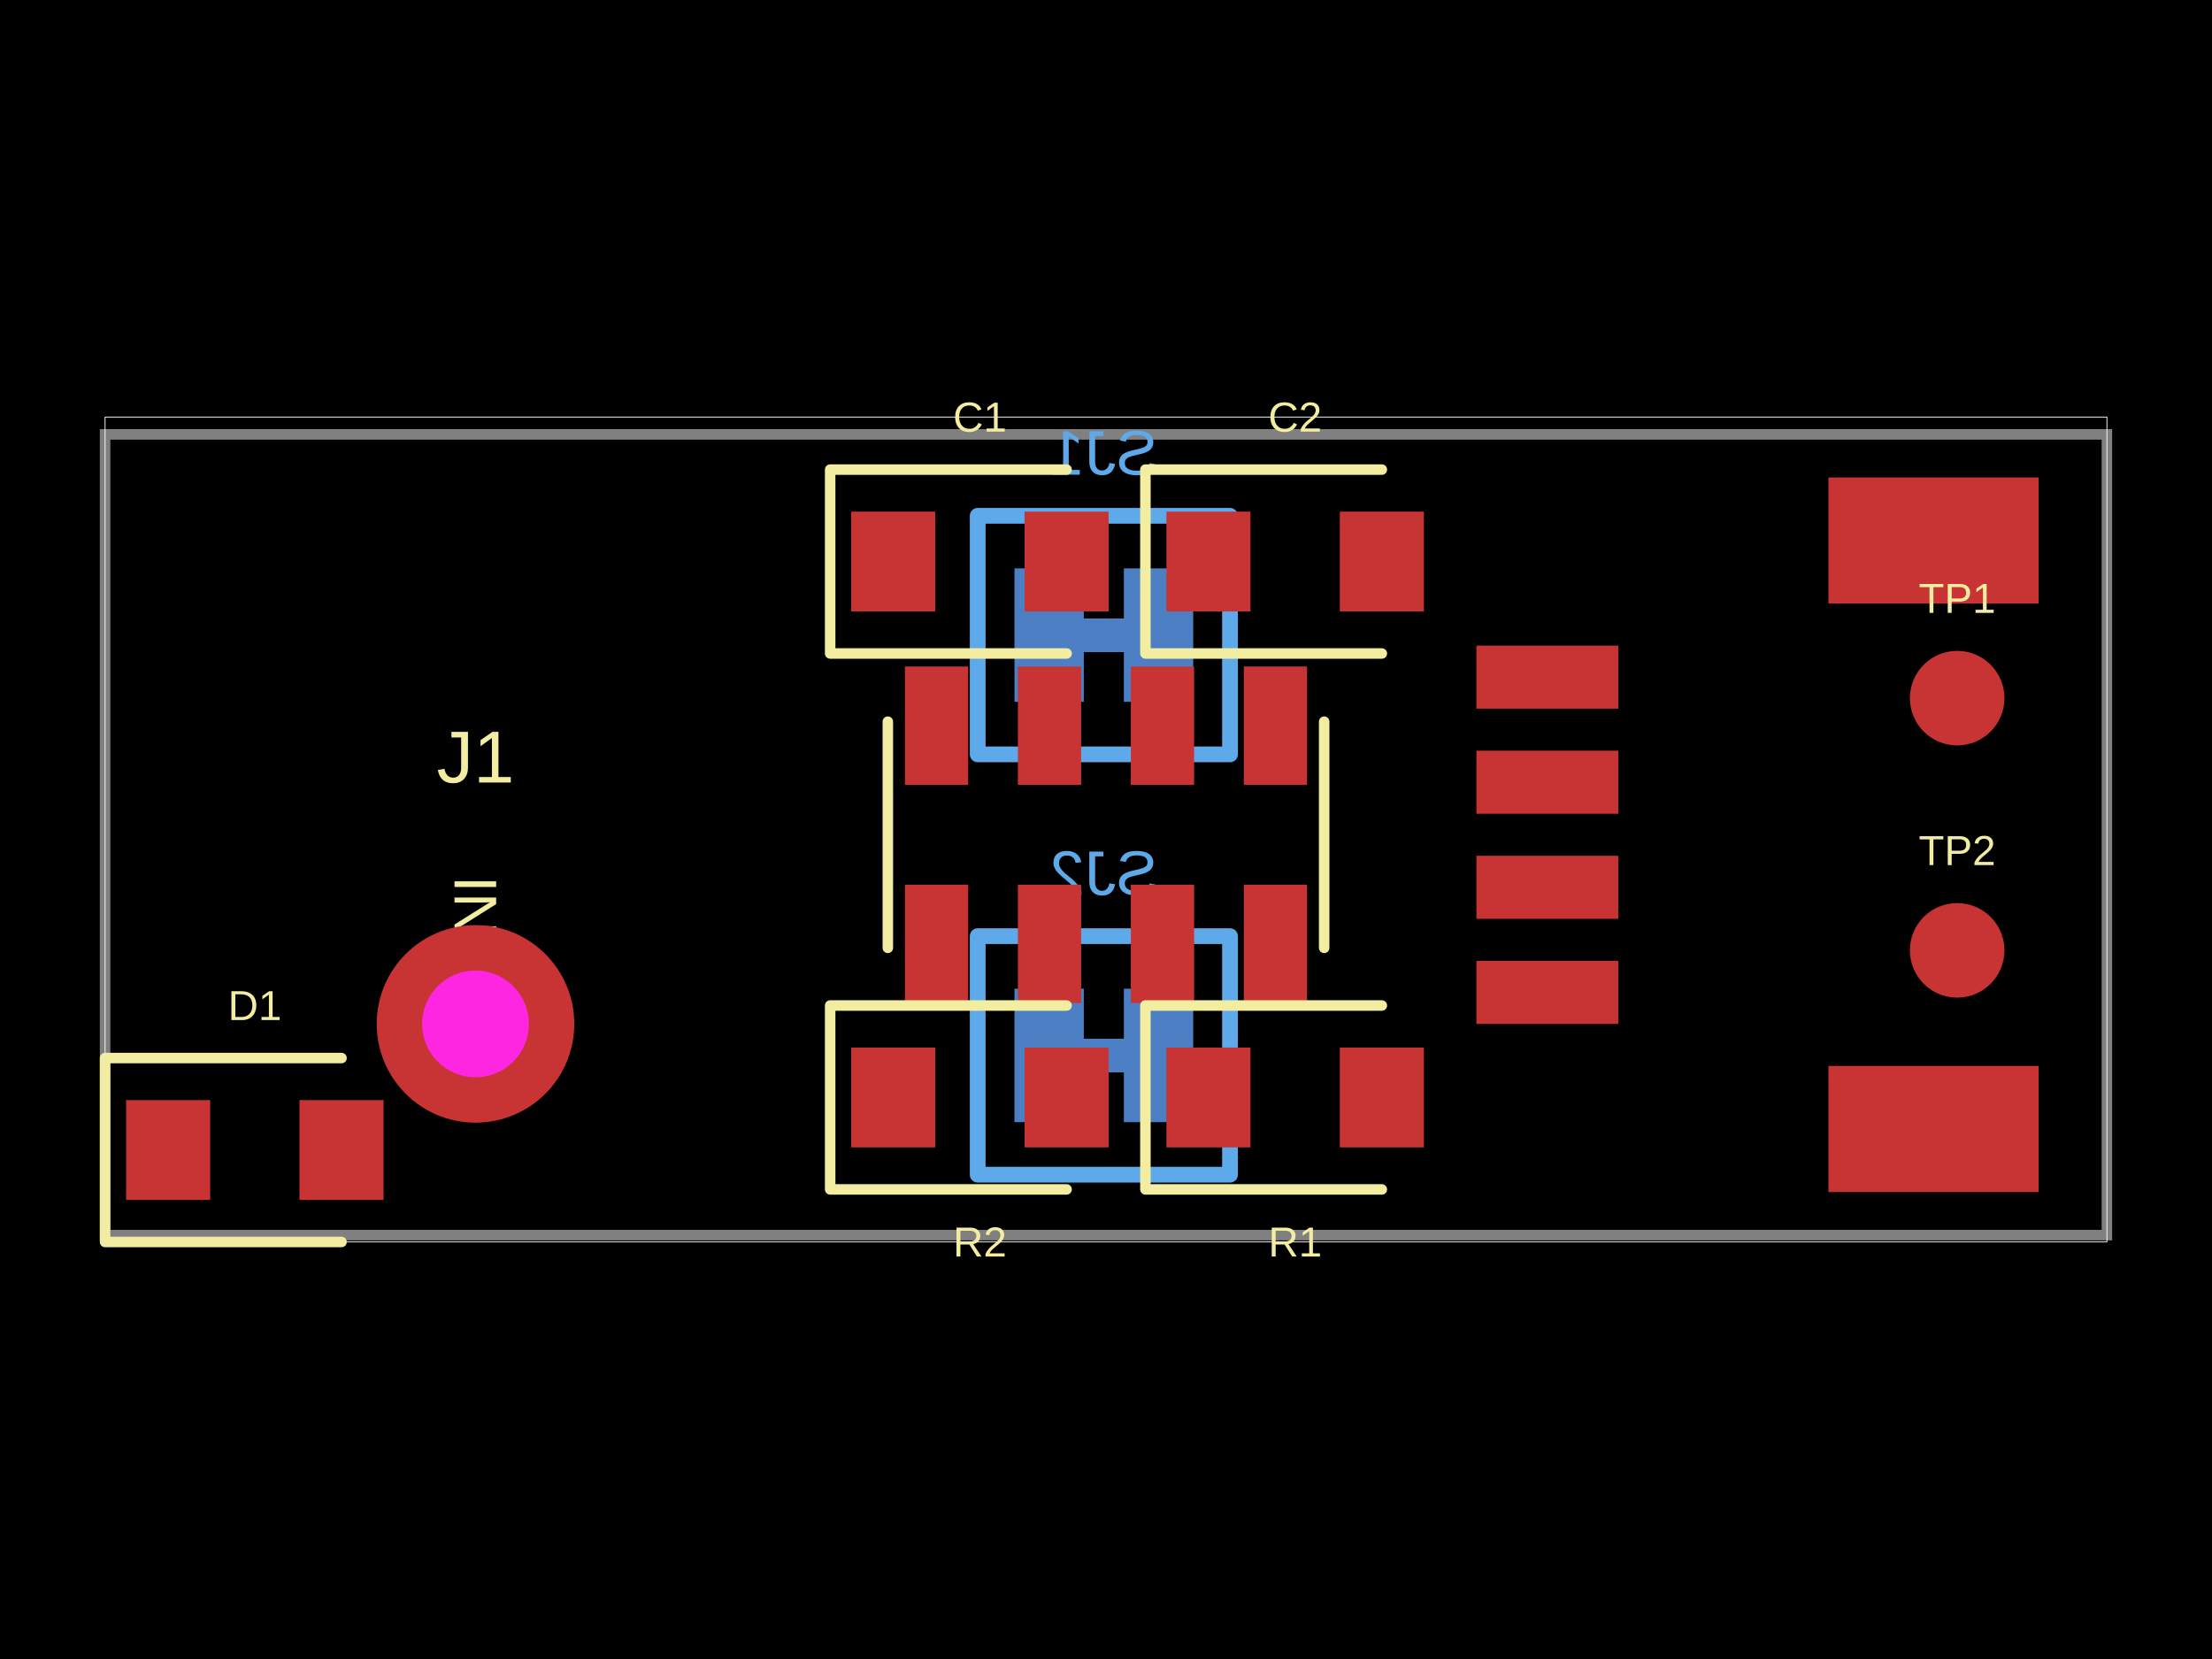
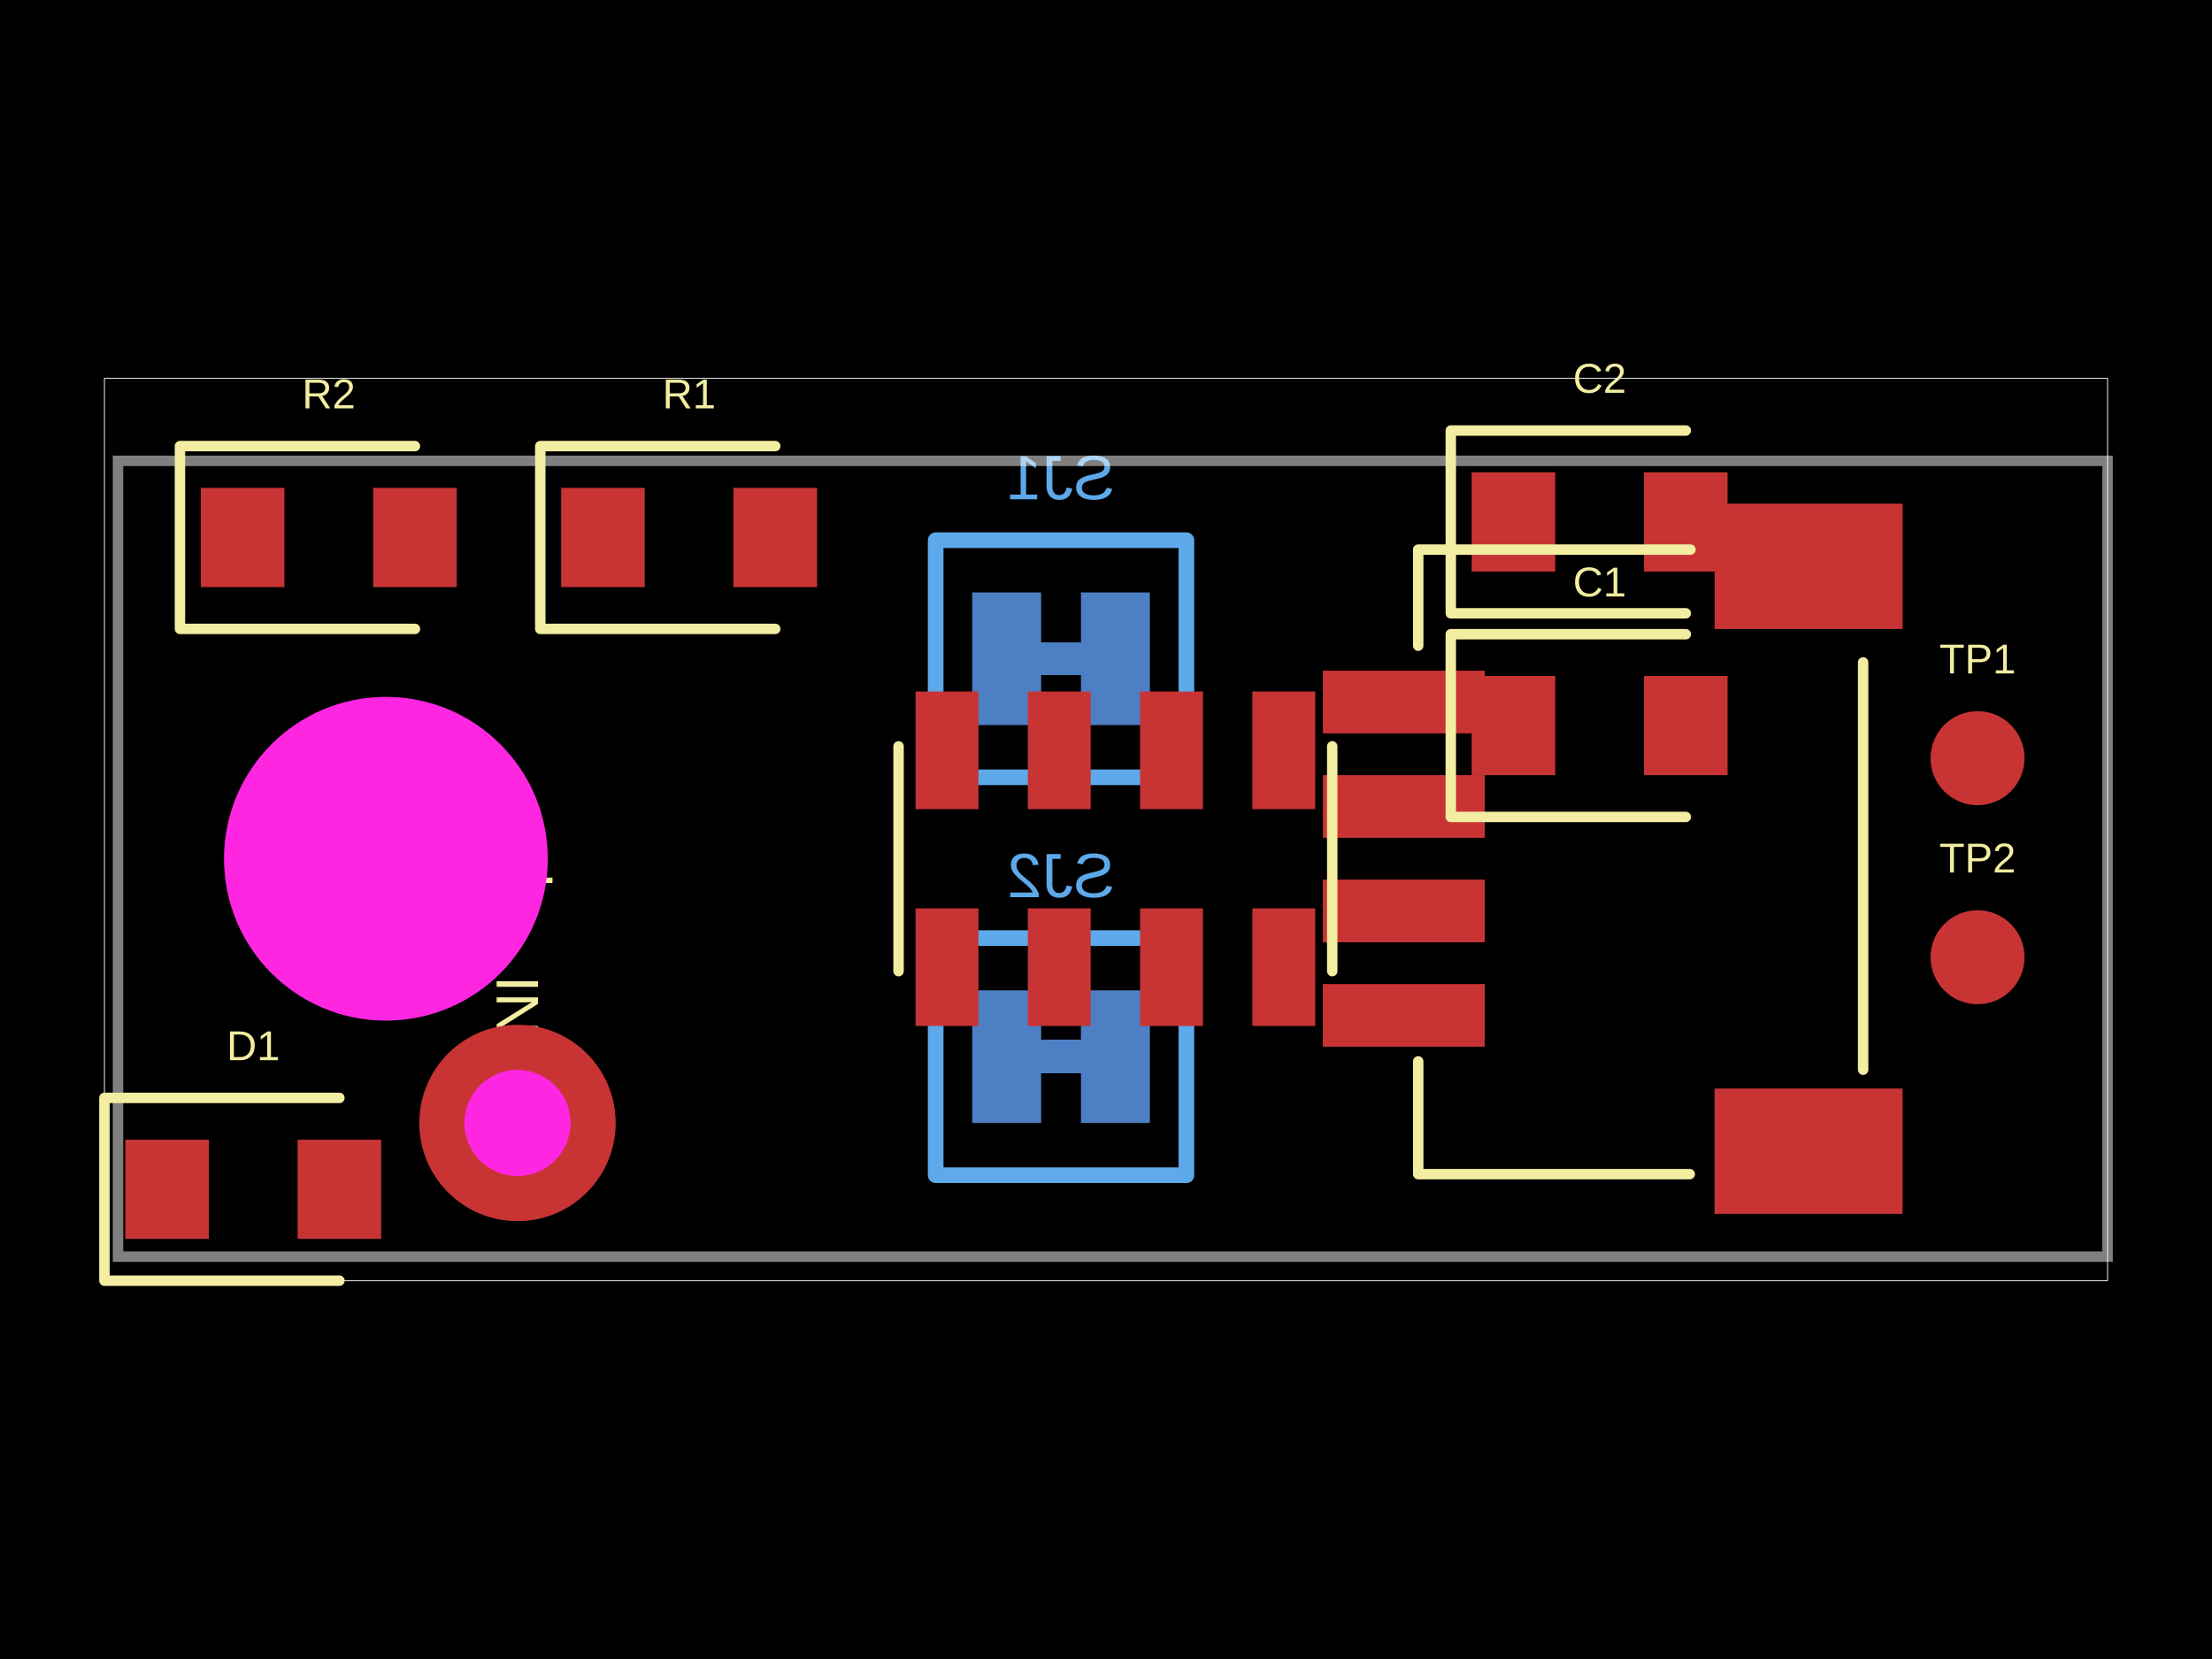
- <svg xmlns="http://www.w3.org/2000/svg" width="800" height="600" data-software-used-string="@tscircuit/core@0.0.931">
+ <svg xmlns="http://www.w3.org/2000/svg" width="800" height="600" data-software-used-string="@tscircuit/core@0.0.862">
  <style />
  <rect class="boundary" x="0" y="0" fill="#000" width="800" height="600" data-type="pcb_background" data-pcb-layer="global" />
-   <rect class="pcb-boundary" fill="none" stroke="#fff" stroke-width="0.3" x="38.005" y="150.831" width="723.99" height="298.337" data-type="pcb_boundary" data-pcb-layer="global" />
-   <path class="pcb-board" d="M 38.005 446.698 L 761.995 446.698 L 761.995 157.102 L 38.005 157.102 Z" fill="none" stroke="rgba(255, 255, 255, 0.5)" stroke-width="3.8" data-type="pcb_board" data-pcb-layer="board" />
-   <rect class="pcb-pad" fill="rgb(77, 127, 196)" x="406.461" y="205.558" width="25.083" height="48.266" data-type="pcb_smtpad" data-pcb-layer="bottom" />
-   <rect class="pcb-pad" fill="rgb(77, 127, 196)" x="366.898" y="205.558" width="25.083" height="48.266" data-type="pcb_smtpad" data-pcb-layer="bottom" />
-   <path class="pcb-trace" stroke="rgb(77, 127, 196)" fill="none" d="M 406.461 229.691 L 391.981 229.691" stroke-width="12.067" stroke-linecap="round" stroke-linejoin="round" shape-rendering="crispEdges" data-type="pcb_trace" data-pcb-layer="bottom" />
-   <rect class="pcb-pad" fill="rgb(77, 127, 196)" x="406.461" y="357.577" width="25.083" height="48.266" data-type="pcb_smtpad" data-pcb-layer="bottom" />
-   <rect class="pcb-pad" fill="rgb(77, 127, 196)" x="366.898" y="357.577" width="25.083" height="48.266" data-type="pcb_smtpad" data-pcb-layer="bottom" />
-   <path class="pcb-trace" stroke="rgb(77, 127, 196)" fill="none" d="M 406.461 381.71 L 391.981 381.71" stroke-width="12.067" stroke-linecap="round" stroke-linejoin="round" shape-rendering="crispEdges" data-type="pcb_trace" data-pcb-layer="bottom" />
-   <path class="pcb-silkscreen pcb-silkscreen-bottom" d="M 444.846 272.827 L 353.596 272.827 L 353.596 186.556 L 444.846 186.556 L 444.846 272.827 Z" fill="none" stroke="#5da9e9" stroke-width="5.701" stroke-linecap="round" stroke-linejoin="round" data-pcb-component-id="pcb_component_3" data-pcb-silkscreen-path-id="pcb_silkscreen_path_4" data-type="pcb_silkscreen_path" data-pcb-layer="bottom" />
-   <text x="0" y="0" dx="0" dy="0" fill="#5da9e9" font-family="Arial, sans-serif" font-size="22.803" text-anchor="middle" dominant-baseline="central" transform="matrix(-1,0,0,1,399.2209,163.753)" class="pcb-silkscreen-text pcb-silkscreen-bottom" data-pcb-silkscreen-text-id="pcb_component_3" stroke="none" data-type="pcb_silkscreen_text" data-pcb-layer="bottom">SJ1</text>
-   <path class="pcb-silkscreen pcb-silkscreen-bottom" d="M 444.846 424.846 L 353.596 424.846 L 353.596 338.575 L 444.846 338.575 L 444.846 424.846 Z" fill="none" stroke="#5da9e9" stroke-width="5.701" stroke-linecap="round" stroke-linejoin="round" data-pcb-component-id="pcb_component_5" data-pcb-silkscreen-path-id="pcb_silkscreen_path_6" data-type="pcb_silkscreen_path" data-pcb-layer="bottom" />
-   <text x="0" y="0" dx="0" dy="0" fill="#5da9e9" font-family="Arial, sans-serif" font-size="22.803" text-anchor="middle" dominant-baseline="central" transform="matrix(-1,0,0,1,399.2209,315.772)" class="pcb-silkscreen-text pcb-silkscreen-bottom" data-pcb-silkscreen-text-id="pcb_component_5" stroke="none" data-type="pcb_silkscreen_text" data-pcb-layer="bottom">SJ2</text>
-   <rect class="pcb-pad" fill="rgb(200, 52, 52)" x="327.282" y="319.956" width="22.879" height="42.794" data-type="pcb_smtpad" data-pcb-layer="top" />
-   <rect class="pcb-pad" fill="rgb(200, 52, 52)" x="368.134" y="319.956" width="22.879" height="42.794" data-type="pcb_smtpad" data-pcb-layer="top" />
-   <rect class="pcb-pad" fill="rgb(200, 52, 52)" x="408.987" y="319.956" width="22.879" height="42.794" data-type="pcb_smtpad" data-pcb-layer="top" />
-   <rect class="pcb-pad" fill="rgb(200, 52, 52)" x="449.839" y="319.956" width="22.879" height="42.794" data-type="pcb_smtpad" data-pcb-layer="top" />
-   <rect class="pcb-pad" fill="rgb(200, 52, 52)" x="449.839" y="241.051" width="22.879" height="42.794" data-type="pcb_smtpad" data-pcb-layer="top" />
-   <rect class="pcb-pad" fill="rgb(200, 52, 52)" x="408.987" y="241.051" width="22.879" height="42.794" data-type="pcb_smtpad" data-pcb-layer="top" />
-   <rect class="pcb-pad" fill="rgb(200, 52, 52)" x="368.134" y="241.051" width="22.879" height="42.794" data-type="pcb_smtpad" data-pcb-layer="top" />
-   <rect class="pcb-pad" fill="rgb(200, 52, 52)" x="327.282" y="241.051" width="22.879" height="42.794" data-type="pcb_smtpad" data-pcb-layer="top" />
-   <rect class="pcb-pad" fill="rgb(200, 52, 52)" x="307.838" y="185.036" width="30.404" height="36.105" data-type="pcb_smtpad" data-pcb-layer="top" />
-   <rect class="pcb-pad" fill="rgb(200, 52, 52)" x="370.546" y="185.036" width="30.404" height="36.105" data-type="pcb_smtpad" data-pcb-layer="top" />
-   <rect class="pcb-pad" fill="rgb(200, 52, 52)" x="421.853" y="185.036" width="30.404" height="36.105" data-type="pcb_smtpad" data-pcb-layer="top" />
-   <rect class="pcb-pad" fill="rgb(200, 52, 52)" x="484.561" y="185.036" width="30.404" height="36.105" data-type="pcb_smtpad" data-pcb-layer="top" />
-   <rect class="pcb-pad" fill="rgb(200, 52, 52)" x="421.853" y="378.86" width="30.404" height="36.105" data-type="pcb_smtpad" data-pcb-layer="top" />
-   <rect class="pcb-pad" fill="rgb(200, 52, 52)" x="484.561" y="378.86" width="30.404" height="36.105" data-type="pcb_smtpad" data-pcb-layer="top" />
-   <rect class="pcb-pad" fill="rgb(200, 52, 52)" x="307.838" y="378.86" width="30.404" height="36.105" data-type="pcb_smtpad" data-pcb-layer="top" />
-   <rect class="pcb-pad" fill="rgb(200, 52, 52)" x="370.546" y="378.86" width="30.404" height="36.105" data-type="pcb_smtpad" data-pcb-layer="top" />
-   <rect class="pcb-pad" fill="rgb(200, 52, 52)" x="45.606" y="397.862" width="30.404" height="36.105" data-type="pcb_smtpad" data-pcb-layer="top" />
-   <rect class="pcb-pad" fill="rgb(200, 52, 52)" x="108.314" y="397.862" width="30.404" height="36.105" data-type="pcb_smtpad" data-pcb-layer="top" />
-   <rect class="pcb-pad" fill="rgb(200, 52, 52)" x="533.967" y="347.506" width="51.306" height="22.803" data-type="pcb_smtpad" data-pcb-layer="top" />
-   <rect class="pcb-pad" fill="rgb(200, 52, 52)" x="533.967" y="309.501" width="51.306" height="22.803" data-type="pcb_smtpad" data-pcb-layer="top" />
-   <rect class="pcb-pad" fill="rgb(200, 52, 52)" x="533.967" y="271.496" width="51.306" height="22.803" data-type="pcb_smtpad" data-pcb-layer="top" />
-   <rect class="pcb-pad" fill="rgb(200, 52, 52)" x="533.967" y="233.492" width="51.306" height="22.803" data-type="pcb_smtpad" data-pcb-layer="top" />
-   <rect class="pcb-pad" fill="rgb(200, 52, 52)" x="661.283" y="385.511" width="76.01" height="45.606" data-type="pcb_smtpad" data-pcb-layer="top" />
-   <rect class="pcb-pad" fill="rgb(200, 52, 52)" x="661.283" y="172.684" width="76.01" height="45.606" data-type="pcb_smtpad" data-pcb-layer="top" />
-   <circle class="pcb-pad" fill="rgb(200, 52, 52)" cx="707.838" cy="252.494" r="17.102" data-type="pcb_smtpad" data-pcb-layer="top" />
-   <circle class="pcb-pad" fill="rgb(200, 52, 52)" cx="707.838" cy="343.705" r="17.102" data-type="pcb_smtpad" data-pcb-layer="top" />
-   <path class="pcb-silkscreen pcb-silkscreen-top" d="M 321.095 342.801 L 321.095 261" fill="none" stroke="#f2eda1" stroke-width="3.8" stroke-linecap="round" stroke-linejoin="round" data-pcb-component-id="pcb_component_0" data-pcb-silkscreen-path-id="pcb_silkscreen_path_0" data-type="pcb_silkscreen_path" data-pcb-layer="top" />
-   <path class="pcb-silkscreen pcb-silkscreen-top" d="M 478.905 342.801 L 478.905 261" fill="none" stroke="#f2eda1" stroke-width="3.8" stroke-linecap="round" stroke-linejoin="round" data-pcb-component-id="pcb_component_0" data-pcb-silkscreen-path-id="pcb_silkscreen_path_1" data-type="pcb_silkscreen_path" data-pcb-layer="top" />
-   <path class="pcb-silkscreen pcb-silkscreen-top" d="M 385.748 169.834 L 300.238 169.834 L 300.238 236.342 L 385.748 236.342" fill="none" stroke="#f2eda1" stroke-width="3.8" stroke-linecap="round" stroke-linejoin="round" data-pcb-component-id="pcb_component_1" data-pcb-silkscreen-path-id="pcb_silkscreen_path_2" data-type="pcb_silkscreen_path" data-pcb-layer="top" />
-   <text x="0" y="0" dx="0" dy="0" fill="#f2eda1" font-family="Arial, sans-serif" font-size="15.202" text-anchor="middle" dominant-baseline="central" transform="matrix(1,0,0,1,354.3943,150.8314)" class="pcb-silkscreen-text pcb-silkscreen-top" data-pcb-silkscreen-text-id="pcb_component_1" stroke="none" data-type="pcb_silkscreen_text" data-pcb-layer="top">C1</text>
-   <path class="pcb-silkscreen pcb-silkscreen-top" d="M 499.762 169.834 L 414.252 169.834 L 414.252 236.342 L 499.762 236.342" fill="none" stroke="#f2eda1" stroke-width="3.8" stroke-linecap="round" stroke-linejoin="round" data-pcb-component-id="pcb_component_2" data-pcb-silkscreen-path-id="pcb_silkscreen_path_3" data-type="pcb_silkscreen_path" data-pcb-layer="top" />
-   <text x="0" y="0" dx="0" dy="0" fill="#f2eda1" font-family="Arial, sans-serif" font-size="15.202" text-anchor="middle" dominant-baseline="central" transform="matrix(1,0,0,1,468.4086,150.8314)" class="pcb-silkscreen-text pcb-silkscreen-top" data-pcb-silkscreen-text-id="pcb_component_2" stroke="none" data-type="pcb_silkscreen_text" data-pcb-layer="top">C2</text>
-   <path class="pcb-silkscreen pcb-silkscreen-top" d="M 499.762 363.658 L 414.252 363.658 L 414.252 430.166 L 499.762 430.166" fill="none" stroke="#f2eda1" stroke-width="3.8" stroke-linecap="round" stroke-linejoin="round" data-pcb-component-id="pcb_component_4" data-pcb-silkscreen-path-id="pcb_silkscreen_path_5" data-type="pcb_silkscreen_path" data-pcb-layer="top" />
-   <text x="0" y="0" dx="0" dy="0" fill="#f2eda1" font-family="Arial, sans-serif" font-size="15.202" text-anchor="middle" dominant-baseline="central" transform="matrix(1,0,0,1,468.4086,449.1686)" class="pcb-silkscreen-text pcb-silkscreen-top" data-pcb-silkscreen-text-id="pcb_component_4" stroke="none" data-type="pcb_silkscreen_text" data-pcb-layer="top">R1</text>
-   <path class="pcb-silkscreen pcb-silkscreen-top" d="M 385.748 363.658 L 300.238 363.658 L 300.238 430.166 L 385.748 430.166" fill="none" stroke="#f2eda1" stroke-width="3.8" stroke-linecap="round" stroke-linejoin="round" data-pcb-component-id="pcb_component_6" data-pcb-silkscreen-path-id="pcb_silkscreen_path_7" data-type="pcb_silkscreen_path" data-pcb-layer="top" />
-   <text x="0" y="0" dx="0" dy="0" fill="#f2eda1" font-family="Arial, sans-serif" font-size="15.202" text-anchor="middle" dominant-baseline="central" transform="matrix(1,0,0,1,354.3943,449.1686)" class="pcb-silkscreen-text pcb-silkscreen-top" data-pcb-silkscreen-text-id="pcb_component_6" stroke="none" data-type="pcb_silkscreen_text" data-pcb-layer="top">R2</text>
-   <path class="pcb-silkscreen pcb-silkscreen-top" d="M 123.515 382.66 L 38.005 382.66 L 38.005 449.169 L 123.515 449.169" fill="none" stroke="#f2eda1" stroke-width="3.8" stroke-linecap="round" stroke-linejoin="round" data-pcb-component-id="pcb_component_7" data-pcb-silkscreen-path-id="pcb_silkscreen_path_8" data-type="pcb_silkscreen_path" data-pcb-layer="top" />
-   <text x="0" y="0" dx="0" dy="0" fill="#f2eda1" font-family="Arial, sans-serif" font-size="15.202" text-anchor="middle" dominant-baseline="central" transform="matrix(1,0,0,1,92.16152,363.658)" class="pcb-silkscreen-text pcb-silkscreen-top" data-pcb-silkscreen-text-id="pcb_component_7" stroke="none" data-type="pcb_silkscreen_text" data-pcb-layer="top">D1</text>
-   <text x="0" y="0" dx="0" dy="0" fill="#f2eda1" font-family="Arial, sans-serif" font-size="15.202" text-anchor="middle" dominant-baseline="central" transform="matrix(1,0,0,1,707.8385,216.3895)" class="pcb-silkscreen-text pcb-silkscreen-top" data-pcb-silkscreen-text-id="pcb_component_9" stroke="none" data-type="pcb_silkscreen_text" data-pcb-layer="top">TP1</text>
-   <text x="0" y="0" dx="0" dy="0" fill="#f2eda1" font-family="Arial, sans-serif" font-size="15.202" text-anchor="middle" dominant-baseline="central" transform="matrix(1,0,0,1,707.8385,307.601)" class="pcb-silkscreen-text pcb-silkscreen-top" data-pcb-silkscreen-text-id="pcb_component_10" stroke="none" data-type="pcb_silkscreen_text" data-pcb-layer="top">TP2</text>
-   <text x="0" y="0" dx="0" dy="0" fill="#f2eda1" font-family="Arial, sans-serif" font-size="21.891" text-anchor="start" dominant-baseline="central" transform="matrix(-1.8369701987210297e-16,1,-1,-1.8369701987210297e-16,171.9715,316.7221)" class="pcb-silkscreen-text pcb-silkscreen-top" data-pcb-silkscreen-text-id="pcb_component_11" stroke="none" data-type="pcb_silkscreen_text" data-pcb-layer="top">INT</text>
-   <text x="0" y="0" dx="0" dy="0" fill="#f2eda1" font-family="Arial, sans-serif" font-size="26.603" text-anchor="middle" dominant-baseline="central" transform="matrix(1,0,0,1,171.9715,273.7767)" class="pcb-silkscreen-text pcb-silkscreen-top" data-pcb-silkscreen-text-id="pcb_component_11" stroke="none" data-type="pcb_silkscreen_text" data-pcb-layer="top">J1</text>
+   <rect class="pcb-boundary" fill="none" stroke="#fff" stroke-width="0.3" x="37.771" y="136.825" width="724.457" height="326.35" data-type="pcb_boundary" data-pcb-layer="global" />
+   <rect class="pcb-pad" fill="rgb(77, 127, 196)" x="390.935" y="214.261" width="24.929" height="47.97" data-type="pcb_smtpad" data-pcb-layer="bottom" />
+   <rect class="pcb-pad" fill="rgb(77, 127, 196)" x="351.615" y="214.261" width="24.929" height="47.97" data-type="pcb_smtpad" data-pcb-layer="bottom" />
+   <path class="pcb-trace" stroke="rgb(77, 127, 196)" fill="none" d="M 390.935 238.246 L 376.544 238.246" stroke-width="11.992" stroke-linecap="round" stroke-linejoin="round" shape-rendering="crispEdges" data-type="pcb_trace" data-pcb-layer="bottom" />
+   <rect class="pcb-pad" fill="rgb(77, 127, 196)" x="390.935" y="358.17" width="24.929" height="47.97" data-type="pcb_smtpad" data-pcb-layer="bottom" />
+   <rect class="pcb-pad" fill="rgb(77, 127, 196)" x="351.615" y="358.17" width="24.929" height="47.97" data-type="pcb_smtpad" data-pcb-layer="bottom" />
+   <path class="pcb-trace" stroke="rgb(77, 127, 196)" fill="none" d="M 390.935 382.155 L 376.544 382.155" stroke-width="11.992" stroke-linecap="round" stroke-linejoin="round" shape-rendering="crispEdges" data-type="pcb_trace" data-pcb-layer="bottom" />
+   <path class="pcb-silkscreen pcb-silkscreen-bottom" d="M 429.084 281.117 L 338.395 281.117 L 338.395 195.375 L 429.084 195.375 L 429.084 281.117 Z" fill="none" stroke="#5da9e9" stroke-width="5.666" stroke-linecap="round" stroke-linejoin="round" data-pcb-component-id="pcb_component_3" data-pcb-silkscreen-path-id="pcb_silkscreen_path_4" data-type="pcb_silkscreen_path" data-pcb-layer="bottom" />
+   <text x="0" y="0" dx="0" dy="0" fill="#5da9e9" font-family="Arial, sans-serif" font-size="22.663" text-anchor="middle" dominant-baseline="central" transform="matrix(-1,0,0,1,383.7394,172.7125)" class="pcb-silkscreen-text pcb-silkscreen-bottom" data-pcb-silkscreen-text-id="pcb_component_3" stroke="none" data-type="pcb_silkscreen_text" data-pcb-layer="bottom">SJ1</text>
+   <path class="pcb-silkscreen pcb-silkscreen-bottom" d="M 429.084 425.026 L 338.395 425.026 L 338.395 339.285 L 429.084 339.285 L 429.084 425.026 Z" fill="none" stroke="#5da9e9" stroke-width="5.666" stroke-linecap="round" stroke-linejoin="round" data-pcb-component-id="pcb_component_5" data-pcb-silkscreen-path-id="pcb_silkscreen_path_6" data-type="pcb_silkscreen_path" data-pcb-layer="bottom" />
+   <text x="0" y="0" dx="0" dy="0" fill="#5da9e9" font-family="Arial, sans-serif" font-size="22.663" text-anchor="middle" dominant-baseline="central" transform="matrix(-1,0,0,1,383.7394,316.6219)" class="pcb-silkscreen-text pcb-silkscreen-bottom" data-pcb-silkscreen-text-id="pcb_component_5" stroke="none" data-type="pcb_silkscreen_text" data-pcb-layer="bottom">SJ2</text>
+   <path class="pcb-board" d="M 42.682 454.488 L 762.229 454.488 L 762.229 166.669 L 42.682 166.669 Z" fill="none" stroke="rgba(255, 255, 255, 0.5)" stroke-width="3.777" data-type="pcb_board" data-pcb-layer="board" />
+   <rect class="pcb-pad" fill="rgb(200, 52, 52)" x="331.128" y="328.523" width="22.739" height="42.531" data-type="pcb_smtpad" data-pcb-layer="top" />
+   <rect class="pcb-pad" fill="rgb(200, 52, 52)" x="371.729" y="328.523" width="22.739" height="42.531" data-type="pcb_smtpad" data-pcb-layer="top" />
+   <rect class="pcb-pad" fill="rgb(200, 52, 52)" x="412.331" y="328.523" width="22.739" height="42.531" data-type="pcb_smtpad" data-pcb-layer="top" />
+   <rect class="pcb-pad" fill="rgb(200, 52, 52)" x="452.933" y="328.523" width="22.739" height="42.531" data-type="pcb_smtpad" data-pcb-layer="top" />
+   <rect class="pcb-pad" fill="rgb(200, 52, 52)" x="452.933" y="250.102" width="22.739" height="42.531" data-type="pcb_smtpad" data-pcb-layer="top" />
+   <rect class="pcb-pad" fill="rgb(200, 52, 52)" x="412.331" y="250.102" width="22.739" height="42.531" data-type="pcb_smtpad" data-pcb-layer="top" />
+   <rect class="pcb-pad" fill="rgb(200, 52, 52)" x="371.729" y="250.102" width="22.739" height="42.531" data-type="pcb_smtpad" data-pcb-layer="top" />
+   <rect class="pcb-pad" fill="rgb(200, 52, 52)" x="331.128" y="250.102" width="22.739" height="42.531" data-type="pcb_smtpad" data-pcb-layer="top" />
+   <rect class="pcb-pad" fill="rgb(200, 52, 52)" x="532.256" y="244.474" width="30.217" height="35.883" data-type="pcb_smtpad" data-pcb-layer="top" />
+   <rect class="pcb-pad" fill="rgb(200, 52, 52)" x="594.579" y="244.474" width="30.217" height="35.883" data-type="pcb_smtpad" data-pcb-layer="top" />
+   <rect class="pcb-pad" fill="rgb(200, 52, 52)" x="532.256" y="170.819" width="30.217" height="35.883" data-type="pcb_smtpad" data-pcb-layer="top" />
+   <rect class="pcb-pad" fill="rgb(200, 52, 52)" x="594.579" y="170.819" width="30.217" height="35.883" data-type="pcb_smtpad" data-pcb-layer="top" />
+   <rect class="pcb-pad" fill="rgb(200, 52, 52)" x="202.951" y="176.448" width="30.217" height="35.883" data-type="pcb_smtpad" data-pcb-layer="top" />
+   <rect class="pcb-pad" fill="rgb(200, 52, 52)" x="265.274" y="176.448" width="30.217" height="35.883" data-type="pcb_smtpad" data-pcb-layer="top" />
+   <rect class="pcb-pad" fill="rgb(200, 52, 52)" x="72.639" y="176.448" width="30.217" height="35.883" data-type="pcb_smtpad" data-pcb-layer="top" />
+   <rect class="pcb-pad" fill="rgb(200, 52, 52)" x="134.962" y="176.448" width="30.217" height="35.883" data-type="pcb_smtpad" data-pcb-layer="top" />
+   <rect class="pcb-pad" fill="rgb(200, 52, 52)" x="45.326" y="412.184" width="30.217" height="35.883" data-type="pcb_smtpad" data-pcb-layer="top" />
+   <rect class="pcb-pad" fill="rgb(200, 52, 52)" x="107.649" y="412.184" width="30.217" height="35.883" data-type="pcb_smtpad" data-pcb-layer="top" />
+   <rect class="pcb-pad" fill="rgb(200, 52, 52)" x="478.432" y="318.128" width="58.546" height="22.663" data-type="pcb_smtpad" data-pcb-layer="top" />
+   <rect class="pcb-pad" fill="rgb(200, 52, 52)" x="478.432" y="355.899" width="58.546" height="22.663" data-type="pcb_smtpad" data-pcb-layer="top" />
+   <rect class="pcb-pad" fill="rgb(200, 52, 52)" x="478.451" y="242.575" width="58.546" height="22.663" data-type="pcb_smtpad" data-pcb-layer="top" />
+   <rect class="pcb-pad" fill="rgb(200, 52, 52)" x="478.451" y="280.347" width="58.546" height="22.663" data-type="pcb_smtpad" data-pcb-layer="top" />
+   <rect class="pcb-pad" fill="rgb(200, 52, 52)" x="620.095" y="393.679" width="67.989" height="45.326" data-type="pcb_smtpad" data-pcb-layer="top" />
+   <rect class="pcb-pad" fill="rgb(200, 52, 52)" x="620.114" y="182.152" width="67.989" height="45.326" data-type="pcb_smtpad" data-pcb-layer="top" />
+   <circle class="pcb-pad" fill="rgb(200, 52, 52)" cx="715.203" cy="274.204" r="16.997" data-type="pcb_smtpad" data-pcb-layer="top" />
+   <circle class="pcb-pad" fill="rgb(200, 52, 52)" cx="715.203" cy="346.197" r="16.997" data-type="pcb_smtpad" data-pcb-layer="top" />
+   <path class="pcb-silkscreen pcb-silkscreen-top" d="M 324.978 351.228 L 324.978 269.929" fill="none" stroke="#f2eda1" stroke-width="3.777" stroke-linecap="round" stroke-linejoin="round" data-pcb-component-id="pcb_component_0" data-pcb-silkscreen-path-id="pcb_silkscreen_path_0" data-type="pcb_silkscreen_path" data-pcb-layer="top" />
+   <path class="pcb-silkscreen pcb-silkscreen-top" d="M 481.82 351.228 L 481.82 269.929" fill="none" stroke="#f2eda1" stroke-width="3.777" stroke-linecap="round" stroke-linejoin="round" data-pcb-component-id="pcb_component_0" data-pcb-silkscreen-path-id="pcb_silkscreen_path_1" data-type="pcb_silkscreen_path" data-pcb-layer="top" />
+   <path class="pcb-silkscreen pcb-silkscreen-top" d="M 609.688 229.365 L 524.702 229.365 L 524.702 295.465 L 609.688 295.465" fill="none" stroke="#f2eda1" stroke-width="3.777" stroke-linecap="round" stroke-linejoin="round" data-pcb-component-id="pcb_component_1" data-pcb-silkscreen-path-id="pcb_silkscreen_path_2" data-type="pcb_silkscreen_path" data-pcb-layer="top" />
+   <text x="0" y="0" dx="0" dy="0" fill="#f2eda1" font-family="Arial, sans-serif" font-size="15.109" text-anchor="middle" dominant-baseline="central" transform="matrix(1,0,0,1,578.5265,210.4792)" class="pcb-silkscreen-text pcb-silkscreen-top" data-pcb-silkscreen-text-id="pcb_component_1" stroke="none" data-type="pcb_silkscreen_text" data-pcb-layer="top">C1</text>
+   <path class="pcb-silkscreen pcb-silkscreen-top" d="M 609.688 155.711 L 524.702 155.711 L 524.702 221.811 L 609.688 221.811" fill="none" stroke="#f2eda1" stroke-width="3.777" stroke-linecap="round" stroke-linejoin="round" data-pcb-component-id="pcb_component_2" data-pcb-silkscreen-path-id="pcb_silkscreen_path_3" data-type="pcb_silkscreen_path" data-pcb-layer="top" />
+   <text x="0" y="0" dx="0" dy="0" fill="#f2eda1" font-family="Arial, sans-serif" font-size="15.109" text-anchor="middle" dominant-baseline="central" transform="matrix(1,0,0,1,578.5265,136.8248)" class="pcb-silkscreen-text pcb-silkscreen-top" data-pcb-silkscreen-text-id="pcb_component_2" stroke="none" data-type="pcb_silkscreen_text" data-pcb-layer="top">C2</text>
+   <path class="pcb-silkscreen pcb-silkscreen-top" d="M 280.382 161.339 L 195.397 161.339 L 195.397 227.44 L 280.382 227.44" fill="none" stroke="#f2eda1" stroke-width="3.777" stroke-linecap="round" stroke-linejoin="round" data-pcb-component-id="pcb_component_4" data-pcb-silkscreen-path-id="pcb_silkscreen_path_5" data-type="pcb_silkscreen_path" data-pcb-layer="top" />
+   <text x="0" y="0" dx="0" dy="0" fill="#f2eda1" font-family="Arial, sans-serif" font-size="15.109" text-anchor="middle" dominant-baseline="central" transform="matrix(1,0,0,1,249.221,142.4537)" class="pcb-silkscreen-text pcb-silkscreen-top" data-pcb-silkscreen-text-id="pcb_component_4" stroke="none" data-type="pcb_silkscreen_text" data-pcb-layer="top">R1</text>
+   <path class="pcb-silkscreen pcb-silkscreen-top" d="M 150.071 161.339 L 65.085 161.339 L 65.085 227.44 L 150.071 227.44" fill="none" stroke="#f2eda1" stroke-width="3.777" stroke-linecap="round" stroke-linejoin="round" data-pcb-component-id="pcb_component_6" data-pcb-silkscreen-path-id="pcb_silkscreen_path_7" data-type="pcb_silkscreen_path" data-pcb-layer="top" />
+   <text x="0" y="0" dx="0" dy="0" fill="#f2eda1" font-family="Arial, sans-serif" font-size="15.109" text-anchor="middle" dominant-baseline="central" transform="matrix(1,0,0,1,118.9093,142.4537)" class="pcb-silkscreen-text pcb-silkscreen-top" data-pcb-silkscreen-text-id="pcb_component_6" stroke="none" data-type="pcb_silkscreen_text" data-pcb-layer="top">R2</text>
+   <path class="pcb-silkscreen pcb-silkscreen-top" d="M 122.757 397.075 L 37.771 397.075 L 37.771 463.175 L 122.757 463.175" fill="none" stroke="#f2eda1" stroke-width="3.777" stroke-linecap="round" stroke-linejoin="round" data-pcb-component-id="pcb_component_7" data-pcb-silkscreen-path-id="pcb_silkscreen_path_8" data-type="pcb_silkscreen_path" data-pcb-layer="top" />
+   <text x="0" y="0" dx="0" dy="0" fill="#f2eda1" font-family="Arial, sans-serif" font-size="15.109" text-anchor="middle" dominant-baseline="central" transform="matrix(1,0,0,1,91.59585,378.1894)" class="pcb-silkscreen-text pcb-silkscreen-top" data-pcb-silkscreen-text-id="pcb_component_7" stroke="none" data-type="pcb_silkscreen_text" data-pcb-layer="top">D1</text>
+   <path class="pcb-silkscreen pcb-silkscreen-top" d="M 673.823 386.875 L 673.823 239.568" fill="none" stroke="#f2eda1" stroke-width="3.777" stroke-linecap="round" stroke-linejoin="round" data-pcb-component-id="pcb_component_8" data-pcb-silkscreen-path-id="pcb_silkscreen_path_9" data-type="pcb_silkscreen_path" data-pcb-layer="top" />
+   <path class="pcb-silkscreen pcb-silkscreen-top" d="M 512.919 383.856 L 512.919 424.647 L 611.123 424.647" fill="none" stroke="#f2eda1" stroke-width="3.777" stroke-linecap="round" stroke-linejoin="round" data-pcb-component-id="pcb_component_8" data-pcb-silkscreen-path-id="pcb_silkscreen_path_10" data-type="pcb_silkscreen_path" data-pcb-layer="top" />
+   <path class="pcb-silkscreen pcb-silkscreen-top" d="M 512.919 233.525 L 512.919 198.774 L 611.381 198.774" fill="none" stroke="#f2eda1" stroke-width="3.777" stroke-linecap="round" stroke-linejoin="round" data-pcb-component-id="pcb_component_8" data-pcb-silkscreen-path-id="pcb_silkscreen_path_11" data-type="pcb_silkscreen_path" data-pcb-layer="top" />
+   <text x="0" y="0" dx="0" dy="0" fill="#f2eda1" font-family="Arial, sans-serif" font-size="15.109" text-anchor="middle" dominant-baseline="central" transform="matrix(1,0,0,1,715.203,238.3216)" class="pcb-silkscreen-text pcb-silkscreen-top" data-pcb-silkscreen-text-id="pcb_component_9" stroke="none" data-type="pcb_silkscreen_text" data-pcb-layer="top">TP1</text>
+   <text x="0" y="0" dx="0" dy="0" fill="#f2eda1" font-family="Arial, sans-serif" font-size="15.109" text-anchor="middle" dominant-baseline="central" transform="matrix(1,0,0,1,715.203,310.314)" class="pcb-silkscreen-text pcb-silkscreen-top" data-pcb-silkscreen-text-id="pcb_component_10" stroke="none" data-type="pcb_silkscreen_text" data-pcb-layer="top">TP2</text>
+   <text x="0" y="0" dx="0" dy="0" fill="#f2eda1" font-family="Arial, sans-serif" font-size="21.756" text-anchor="start" dominant-baseline="central" transform="matrix(-1.8369701987210297e-16,1,-1,-1.8369701987210297e-16,187.1577,352.8825)" class="pcb-silkscreen-text pcb-silkscreen-top" data-pcb-silkscreen-text-id="pcb_component_11" stroke="none" data-type="pcb_silkscreen_text" data-pcb-layer="top">INT</text>
+   <text x="0" y="0" dx="0" dy="0" fill="#f2eda1" font-family="Arial, sans-serif" font-size="26.44" text-anchor="middle" dominant-baseline="central" transform="matrix(1,0,0,1,187.1577,310.2007)" class="pcb-silkscreen-text pcb-silkscreen-top" data-pcb-silkscreen-text-id="pcb_component_11" stroke="none" data-type="pcb_silkscreen_text" data-pcb-layer="top">J1</text>
  <g data-type="pcb_plated_hole" data-pcb-layer="through">
-     <circle class="pcb-hole-outer" fill="rgb(200, 52, 52)" cx="171.971" cy="370.309" r="35.724" data-type="pcb_plated_hole" data-pcb-layer="top" />
-     <circle class="pcb-hole-inner" fill="#FF26E2" cx="171.971" cy="370.309" r="19.306" data-type="pcb_plated_hole_drill" data-pcb-layer="drill" />
+     <circle class="pcb-hole-outer" fill="rgb(200, 52, 52)" cx="187.158" cy="406.14" r="35.505" data-type="pcb_plated_hole" data-pcb-layer="top" />
+     <circle class="pcb-hole-inner" fill="#FF26E2" cx="187.158" cy="406.14" r="19.188" data-type="pcb_plated_hole_drill" data-pcb-layer="drill" />
  </g>
+   <circle class="pcb-hole" cx="139.566" cy="310.578" r="58.546" fill="#FF26E2" data-type="pcb_hole" data-pcb-layer="drill" />
</svg>
